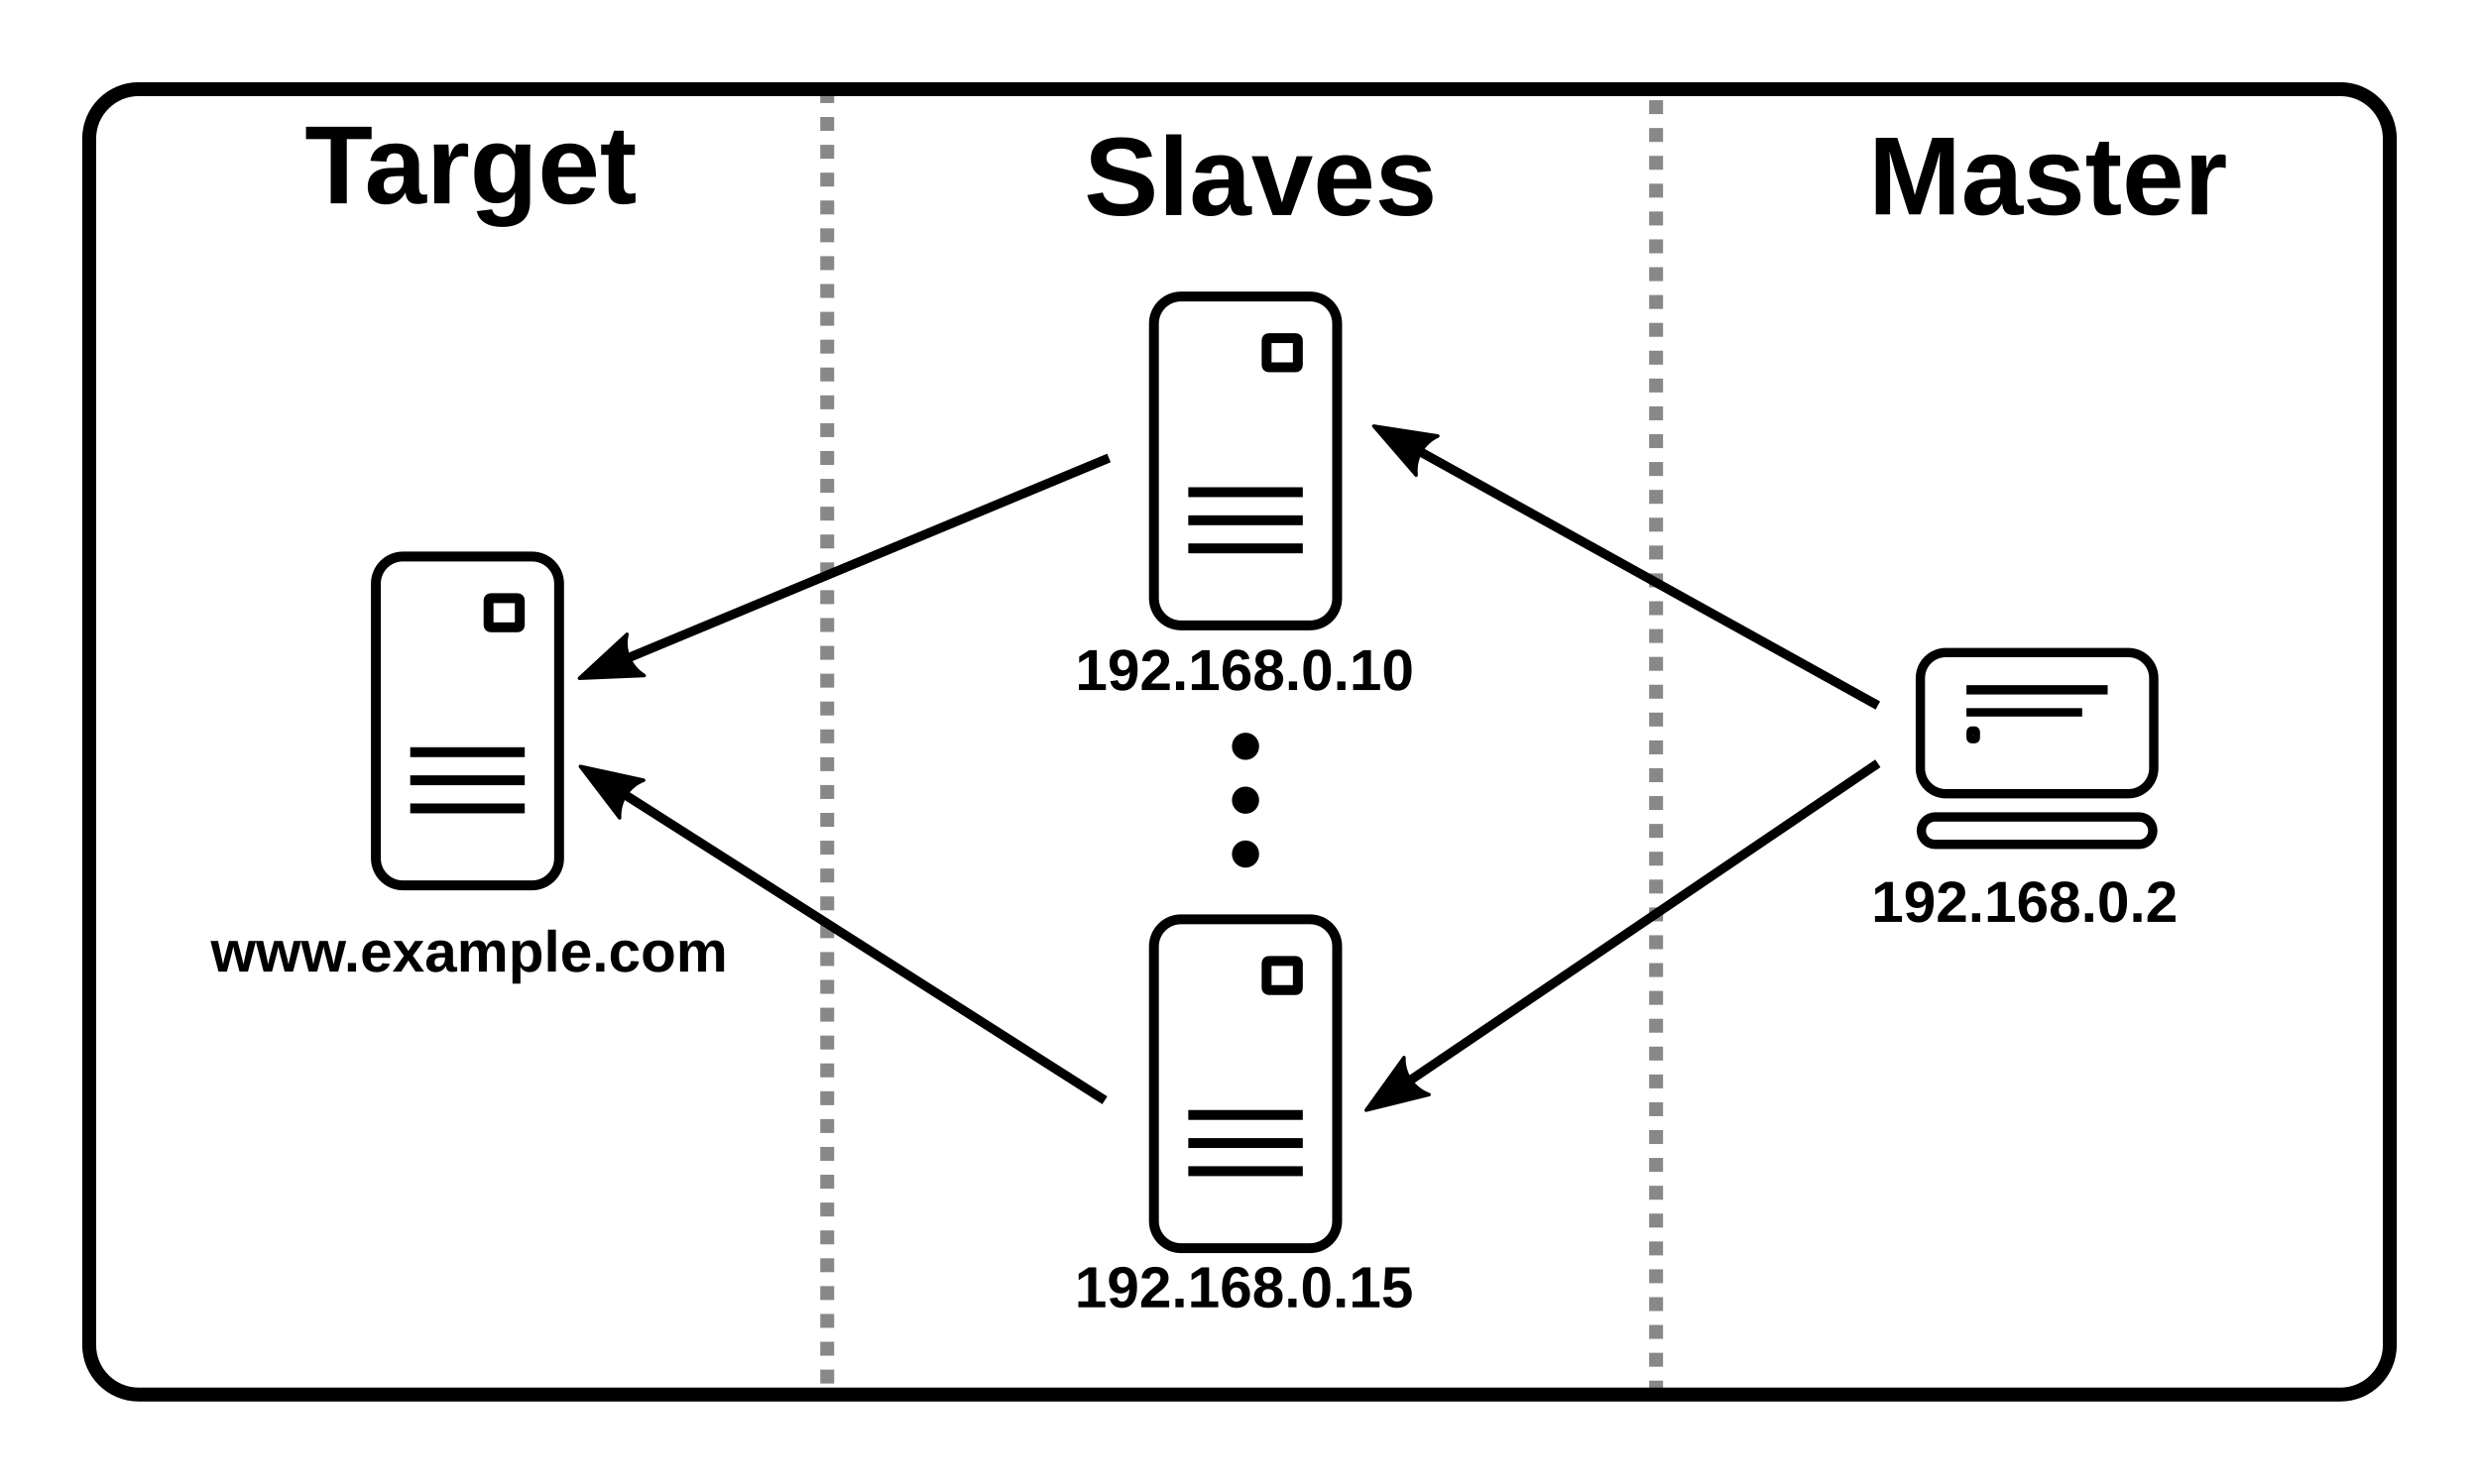
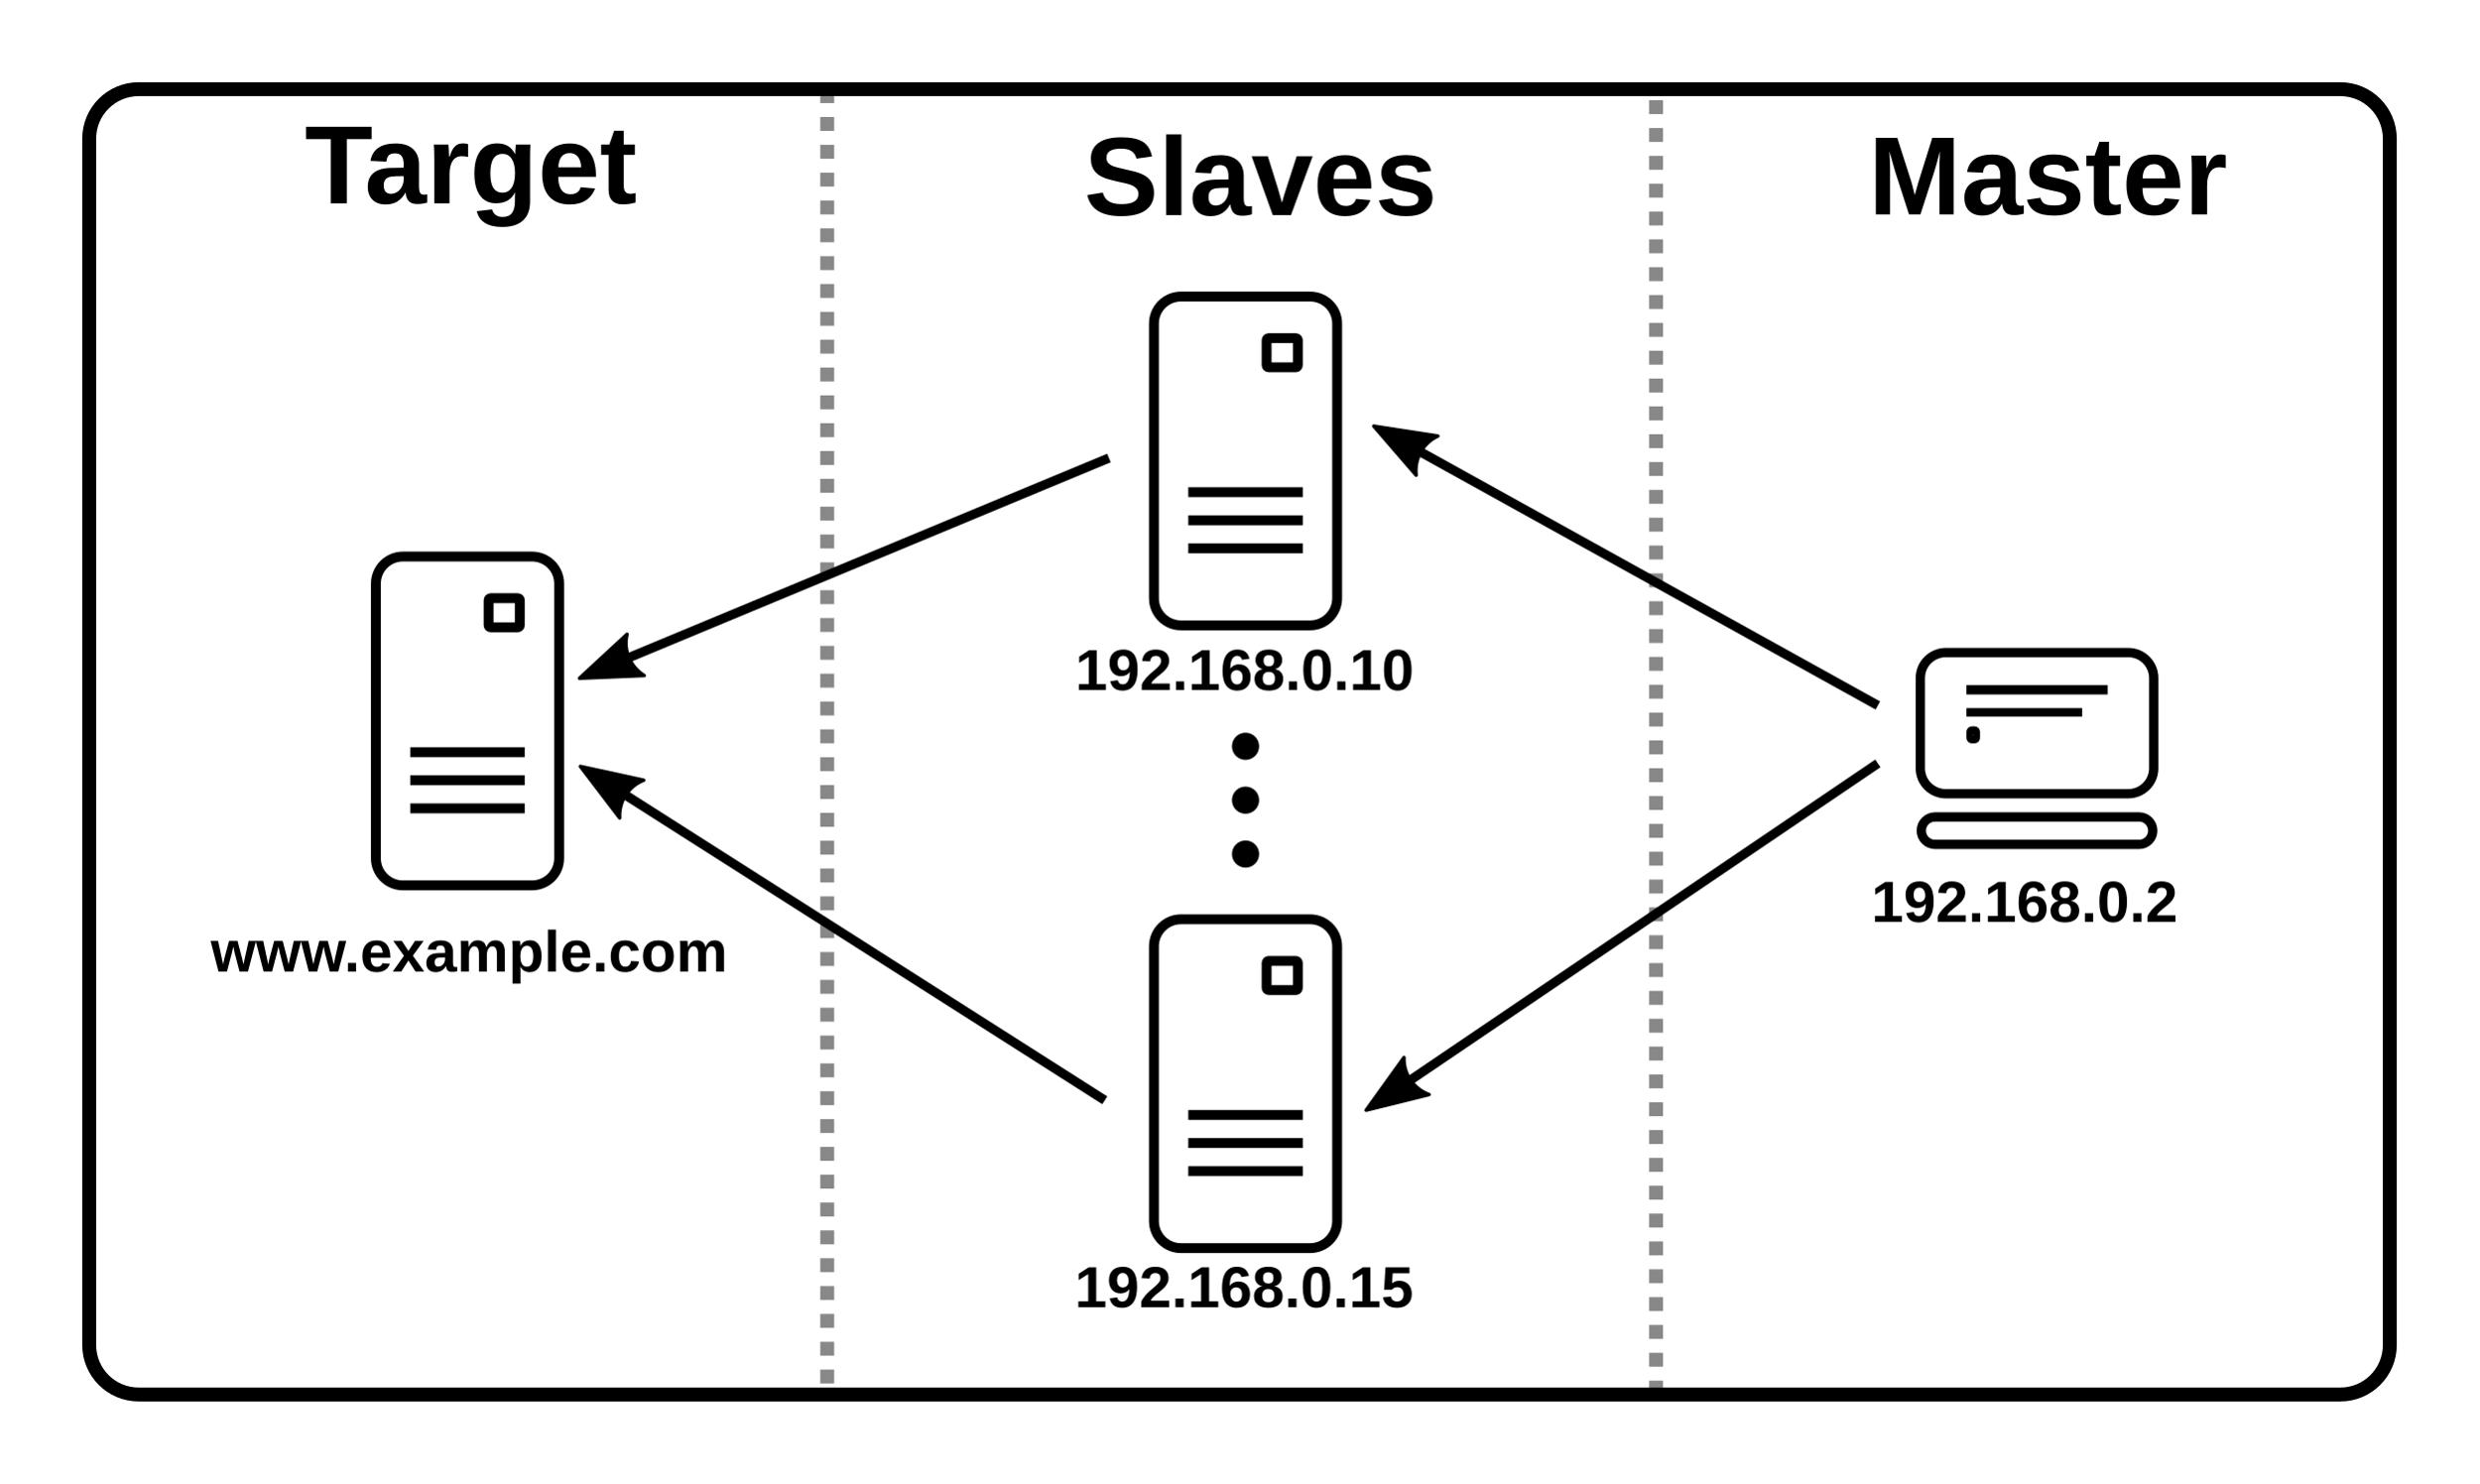
- <svg xmlns="http://www.w3.org/2000/svg" width="301.522mm" height="180.515mm" viewBox="0 0 1068.386 639.621" id="svg2" version="1.1">
+ <svg xmlns="http://www.w3.org/2000/svg" id="svg2" width="1139.612" height="682.262" version="1.1" viewBox="0 0 1068.386 639.621">
  <defs id="defs4">
-     <marker style="overflow:visible" id="marker4770" refX="0" refY="0" orient="auto">
-       <path transform="scale(-0.6,-0.6)" d="M 8.719,4.034 -2.207,0.016 8.719,-4.002 c -1.745,2.372 -1.735,5.617 -6e-7,8.035 z" style="fill:#000000;fill-opacity:1;fill-rule:evenodd;stroke:#000000;stroke-width:0.625;stroke-linejoin:round;stroke-opacity:1" id="path4772" />
+     <marker id="marker4770" orient="auto" overflow="visible" refX="0" refY="0">
+       <path id="path4772" fill="#000" fill-opacity="1" fill-rule="evenodd" stroke="#000" stroke-linejoin="round" stroke-opacity="1" stroke-width=".625" d="M 8.719,4.034 -2.207,0.016 8.719,-4.002 c -1.745,2.372 -1.735,5.617 -6e-7,8.035 z" transform="scale(-0.6,-0.6)" />
    </marker>
-     <marker orient="auto" refY="0" refX="0" id="Arrow2Mend" style="overflow:visible">
-       <path id="path4457" style="fill:#000000;fill-opacity:1;fill-rule:evenodd;stroke:#000000;stroke-width:0.625;stroke-linejoin:round;stroke-opacity:1" d="M 8.719,4.034 -2.207,0.016 8.719,-4.002 c -1.745,2.372 -1.735,5.617 -6e-7,8.035 z" transform="scale(-0.6,-0.6)" />
+     <marker id="Arrow2Mend" orient="auto" overflow="visible" refX="0" refY="0">
+       <path id="path4457" fill="#000" fill-opacity="1" fill-rule="evenodd" stroke="#000" stroke-linejoin="round" stroke-opacity="1" stroke-width=".625" d="M 8.719,4.034 -2.207,0.016 8.719,-4.002 c -1.745,2.372 -1.735,5.617 -6e-7,8.035 z" transform="scale(-0.6,-0.6)" />
    </marker>
-     <marker orient="auto" refY="0" refX="0" id="Arrow2Lend" style="overflow:visible">
-       <path id="path4451" style="fill:#000000;fill-opacity:1;fill-rule:evenodd;stroke:#000000;stroke-width:0.625;stroke-linejoin:round;stroke-opacity:1" d="M 8.719,4.034 -2.207,0.016 8.719,-4.002 c -1.745,2.372 -1.735,5.617 -6e-7,8.035 z" transform="matrix(-1.1,0,0,-1.1,-1.1,0)" />
+     <marker id="Arrow2Lend" orient="auto" overflow="visible" refX="0" refY="0">
+       <path id="path4451" fill="#000" fill-opacity="1" fill-rule="evenodd" stroke="#000" stroke-linejoin="round" stroke-opacity="1" stroke-width=".625" d="M 8.719,4.034 -2.207,0.016 8.719,-4.002 c -1.745,2.372 -1.735,5.617 -6e-7,8.035 z" transform="matrix(-1.1,0,0,-1.1,-1.1,0)" />
    </marker>
-     <marker orient="auto" refY="0" refX="0" id="Arrow2Lstart" style="overflow:visible">
-       <path id="path4448" style="fill:#000000;fill-opacity:1;fill-rule:evenodd;stroke:#000000;stroke-width:0.625;stroke-linejoin:round;stroke-opacity:1" d="M 8.719,4.034 -2.207,0.016 8.719,-4.002 c -1.745,2.372 -1.735,5.617 -6e-7,8.035 z" transform="matrix(1.1,0,0,1.1,1.1,0)" />
+     <marker id="Arrow2Lstart" orient="auto" overflow="visible" refX="0" refY="0">
+       <path id="path4448" fill="#000" fill-opacity="1" fill-rule="evenodd" stroke="#000" stroke-linejoin="round" stroke-opacity="1" stroke-width=".625" d="M 8.719,4.034 -2.207,0.016 8.719,-4.002 c -1.745,2.372 -1.735,5.617 -6e-7,8.035 z" transform="matrix(1.1,0,0,1.1,1.1,0)" />
    </marker>
-     <marker style="overflow:visible" id="marker4770-5" refX="0" refY="0" orient="auto">
-       <path transform="scale(-0.6,-0.6)" d="M 8.719,4.034 -2.207,0.016 8.719,-4.002 c -1.745,2.372 -1.735,5.617 -6e-7,8.035 z" style="fill:#000000;fill-opacity:1;fill-rule:evenodd;stroke:#000000;stroke-width:0.625;stroke-linejoin:round;stroke-opacity:1" id="path4772-9" />
+     <marker id="marker4770-5" orient="auto" overflow="visible" refX="0" refY="0">
+       <path id="path4772-9" fill="#000" fill-opacity="1" fill-rule="evenodd" stroke="#000" stroke-linejoin="round" stroke-opacity="1" stroke-width=".625" d="M 8.719,4.034 -2.207,0.016 8.719,-4.002 c -1.745,2.372 -1.735,5.617 -6e-7,8.035 z" transform="scale(-0.6,-0.6)" />
    </marker>
-     <marker style="overflow:visible" id="marker4770-2" refX="0" refY="0" orient="auto">
-       <path transform="scale(-0.6,-0.6)" d="M 8.719,4.034 -2.207,0.016 8.719,-4.002 c -1.745,2.372 -1.735,5.617 -6e-7,8.035 z" style="fill:#000000;fill-opacity:1;fill-rule:evenodd;stroke:#000000;stroke-width:0.625;stroke-linejoin:round;stroke-opacity:1" id="path4772-8" />
+     <marker id="marker4770-2" orient="auto" overflow="visible" refX="0" refY="0">
+       <path id="path4772-8" fill="#000" fill-opacity="1" fill-rule="evenodd" stroke="#000" stroke-linejoin="round" stroke-opacity="1" stroke-width=".625" d="M 8.719,4.034 -2.207,0.016 8.719,-4.002 c -1.745,2.372 -1.735,5.617 -6e-7,8.035 z" transform="scale(-0.6,-0.6)" />
    </marker>
  </defs>
  <g id="layer1" transform="translate(65.2309,-67.07251)">
    <g id="g7067">
-       <path id="path4239" d="m 291.282,105.506 0,562.754" style="fill:none;fill-rule:evenodd;stroke:#888888;stroke-width:6;stroke-linecap:butt;stroke-linejoin:miter;stroke-miterlimit:4;stroke-dasharray:6, 6;stroke-dashoffset:0;stroke-opacity:1" />
-       <path id="path4243" d="m 648.507,668.26 0,-562.754" style="fill:none;fill-rule:evenodd;stroke:#888888;stroke-width:6;stroke-linecap:butt;stroke-linejoin:miter;stroke-miterlimit:4;stroke-dasharray:6, 6;stroke-dashoffset:0;stroke-opacity:1" />
-       <g transform="matrix(0.7102946,0,0,0.7102946,52.79403,182.2227)" id="g4215">
-         <rect style="opacity:1;fill:none;fill-opacity:1;stroke:#000000;stroke-width:6;stroke-linecap:round;stroke-linejoin:round;stroke-miterlimit:4;stroke-dasharray:none;stroke-opacity:1" id="rect4136" width="111.167" height="199.595" x="61.9" y="175.659" ry="16.422" />
+       <path id="path4239" fill="none" fill-rule="evenodd" stroke="#888" stroke-dasharray="6 6" stroke-dashoffset="0" stroke-linecap="butt" stroke-linejoin="miter" stroke-miterlimit="4" stroke-opacity="1" stroke-width="6" d="m 291.282,105.506 0,562.754" />
+       <path id="path4243" fill="none" fill-rule="evenodd" stroke="#888" stroke-dasharray="6 6" stroke-dashoffset="0" stroke-linecap="butt" stroke-linejoin="miter" stroke-miterlimit="4" stroke-opacity="1" stroke-width="6" d="m 648.507,668.26 0,-562.754" />
+       <g id="g4215" transform="matrix(0.7102946,0,0,0.7102946,52.79403,182.2227)">
+         <rect id="rect4136" width="111.167" height="199.595" x="61.9" y="175.659" fill="none" fill-opacity="1" stroke="#000" stroke-dasharray="none" stroke-linecap="round" stroke-linejoin="round" stroke-miterlimit="4" stroke-opacity="1" stroke-width="6" opacity="1" ry="16.422" />
        <g id="g4170">
-           <g transform="translate(-1.894898,0)" id="g4161">
-             <path style="fill:none;fill-rule:evenodd;stroke:#000000;stroke-width:6;stroke-linecap:butt;stroke-linejoin:miter;stroke-opacity:1" d="m 84.639,294.405 69.479,0" id="path4138" />
-             <path style="fill:none;fill-rule:evenodd;stroke:#000000;stroke-width:6;stroke-linecap:butt;stroke-linejoin:miter;stroke-opacity:1" d="m 84.639,311.459 69.479,0" id="path4138-3" />
-             <path style="fill:none;fill-rule:evenodd;stroke:#000000;stroke-width:6;stroke-linecap:butt;stroke-linejoin:miter;stroke-opacity:1" d="m 84.639,328.513 69.479,0" id="path4138-6" />
+           <g id="g4161" transform="translate(-1.894898,0)">
+             <path id="path4138" fill="none" fill-rule="evenodd" stroke="#000" stroke-linecap="butt" stroke-linejoin="miter" stroke-opacity="1" stroke-width="6" d="m 84.639,294.405 69.479,0" />
+             <path id="path4138-3" fill="none" fill-rule="evenodd" stroke="#000" stroke-linecap="butt" stroke-linejoin="miter" stroke-opacity="1" stroke-width="6" d="m 84.639,311.459 69.479,0" />
+             <path id="path4138-6" fill="none" fill-rule="evenodd" stroke="#000" stroke-linecap="butt" stroke-linejoin="miter" stroke-opacity="1" stroke-width="6" d="m 84.639,328.513 69.479,0" />
          </g>
-           <rect ry="1.263" y="200.924" x="130.274" height="17.686" width="18.949" id="rect4168" style="opacity:1;fill:none;fill-opacity:1;stroke:#000000;stroke-width:6;stroke-linecap:round;stroke-linejoin:round;stroke-miterlimit:4;stroke-dasharray:none;stroke-opacity:1" />
+           <rect id="rect4168" width="18.949" height="17.686" x="130.274" y="200.924" fill="none" fill-opacity="1" stroke="#000" stroke-dasharray="none" stroke-linecap="round" stroke-linejoin="round" stroke-miterlimit="4" stroke-opacity="1" stroke-width="6" opacity="1" ry="1.263" />
        </g>
      </g>
-       <g transform="matrix(0.6691356,0,0,0.6691356,512.1878,225.7809)" id="g4229">
-         <rect style="opacity:1;fill:none;fill-opacity:1;stroke:#000000;stroke-width:6;stroke-linecap:round;stroke-linejoin:round;stroke-miterlimit:4;stroke-dasharray:none;stroke-opacity:1" id="rect4177" width="150.328" height="90.955" x="373.925" y="183.238" ry="16.422" />
-         <rect style="opacity:1;fill:none;fill-opacity:1;stroke:#000000;stroke-width:6;stroke-linecap:round;stroke-linejoin:round;stroke-miterlimit:4;stroke-dasharray:none;stroke-opacity:1" id="rect4179" width="149.065" height="17.686" x="374.557" y="289.142" ry="8.843" />
+       <g id="g4229" transform="matrix(0.6691356,0,0,0.6691356,512.1878,225.7809)">
+         <rect id="rect4177" width="150.328" height="90.955" x="373.925" y="183.238" fill="none" fill-opacity="1" stroke="#000" stroke-dasharray="none" stroke-linecap="round" stroke-linejoin="round" stroke-miterlimit="4" stroke-opacity="1" stroke-width="6" opacity="1" ry="16.422" />
+         <rect id="rect4179" width="149.065" height="17.686" x="374.557" y="289.142" fill="none" fill-opacity="1" stroke="#000" stroke-dasharray="none" stroke-linecap="round" stroke-linejoin="round" stroke-miterlimit="4" stroke-opacity="1" stroke-width="6" opacity="1" ry="8.843" />
        <g id="g4224" transform="translate(9.947954,0)">
-           <path id="path4181" d="m 393.664,207.24 90.955,0" style="fill:none;fill-rule:evenodd;stroke:#000000;stroke-width:6;stroke-linecap:butt;stroke-linejoin:miter;stroke-opacity:1" />
-           <path id="path4181-7" d="m 393.664,221.748 74.532,0" style="fill:none;fill-rule:evenodd;stroke:#000000;stroke-width:5.431;stroke-linecap:butt;stroke-linejoin:miter;stroke-opacity:1" />
-           <rect ry="0.478" y="233.769" x="396.664" height="4.976" width="2.743" id="rect4213" style="opacity:1;fill:none;fill-opacity:1;stroke:#000000;stroke-width:6;stroke-linecap:round;stroke-linejoin:round;stroke-miterlimit:4;stroke-dasharray:none;stroke-opacity:1" />
+           <path id="path4181" fill="none" fill-rule="evenodd" stroke="#000" stroke-linecap="butt" stroke-linejoin="miter" stroke-opacity="1" stroke-width="6" d="m 393.664,207.24 90.955,0" />
+           <path id="path4181-7" fill="none" fill-rule="evenodd" stroke="#000" stroke-linecap="butt" stroke-linejoin="miter" stroke-opacity="1" stroke-width="5.431" d="m 393.664,221.748 74.532,0" />
+           <rect id="rect4213" width="2.743" height="4.976" x="396.664" y="233.769" fill="none" fill-opacity="1" stroke="#000" stroke-dasharray="none" stroke-linecap="round" stroke-linejoin="round" stroke-miterlimit="4" stroke-opacity="1" stroke-width="6" opacity="1" ry=".478" />
        </g>
      </g>
-       <rect ry="21.348" y="105.506" x="-26.798" height="562.754" width="991.52" id="rect4237" style="opacity:1;fill:none;fill-opacity:1;stroke:#000000;stroke-width:6;stroke-linecap:round;stroke-linejoin:round;stroke-miterlimit:4;stroke-dasharray:none;stroke-opacity:1" />
-       <g transform="matrix(0.7102946,0,0,0.7102946,388.1153,70.13183)" id="g4215-3">
-         <rect style="opacity:1;fill:none;fill-opacity:1;stroke:#000000;stroke-width:6;stroke-linecap:round;stroke-linejoin:round;stroke-miterlimit:4;stroke-dasharray:none;stroke-opacity:1" id="rect4136-5" width="111.167" height="199.595" x="61.9" y="175.659" ry="16.422" />
+       <rect id="rect4237" width="991.52" height="562.754" x="-26.798" y="105.506" fill="none" fill-opacity="1" stroke="#000" stroke-dasharray="none" stroke-linecap="round" stroke-linejoin="round" stroke-miterlimit="4" stroke-opacity="1" stroke-width="6" opacity="1" ry="21.348" />
+       <g id="g4215-3" transform="matrix(0.7102946,0,0,0.7102946,388.1153,70.13183)">
+         <rect id="rect4136-5" width="111.167" height="199.595" x="61.9" y="175.659" fill="none" fill-opacity="1" stroke="#000" stroke-dasharray="none" stroke-linecap="round" stroke-linejoin="round" stroke-miterlimit="4" stroke-opacity="1" stroke-width="6" opacity="1" ry="16.422" />
        <g id="g4170-6">
-           <g transform="translate(-1.894898,0)" id="g4161-2">
-             <path style="fill:none;fill-rule:evenodd;stroke:#000000;stroke-width:6;stroke-linecap:butt;stroke-linejoin:miter;stroke-opacity:1" d="m 84.639,294.405 69.479,0" id="path4138-9" />
-             <path style="fill:none;fill-rule:evenodd;stroke:#000000;stroke-width:6;stroke-linecap:butt;stroke-linejoin:miter;stroke-opacity:1" d="m 84.639,311.459 69.479,0" id="path4138-3-1" />
-             <path style="fill:none;fill-rule:evenodd;stroke:#000000;stroke-width:6;stroke-linecap:butt;stroke-linejoin:miter;stroke-opacity:1" d="m 84.639,328.513 69.479,0" id="path4138-6-2" />
+           <g id="g4161-2" transform="translate(-1.894898,0)">
+             <path id="path4138-9" fill="none" fill-rule="evenodd" stroke="#000" stroke-linecap="butt" stroke-linejoin="miter" stroke-opacity="1" stroke-width="6" d="m 84.639,294.405 69.479,0" />
+             <path id="path4138-3-1" fill="none" fill-rule="evenodd" stroke="#000" stroke-linecap="butt" stroke-linejoin="miter" stroke-opacity="1" stroke-width="6" d="m 84.639,311.459 69.479,0" />
+             <path id="path4138-6-2" fill="none" fill-rule="evenodd" stroke="#000" stroke-linecap="butt" stroke-linejoin="miter" stroke-opacity="1" stroke-width="6" d="m 84.639,328.513 69.479,0" />
          </g>
-           <rect ry="1.263" y="200.924" x="130.274" height="17.686" width="18.949" id="rect4168-7" style="opacity:1;fill:none;fill-opacity:1;stroke:#000000;stroke-width:6;stroke-linecap:round;stroke-linejoin:round;stroke-miterlimit:4;stroke-dasharray:none;stroke-opacity:1" />
+           <rect id="rect4168-7" width="18.949" height="17.686" x="130.274" y="200.924" fill="none" fill-opacity="1" stroke="#000" stroke-dasharray="none" stroke-linecap="round" stroke-linejoin="round" stroke-miterlimit="4" stroke-opacity="1" stroke-width="6" opacity="1" ry="1.263" />
        </g>
      </g>
-       <g transform="matrix(0.7102946,0,0,0.7102946,388.1153,338.6158)" id="g4215-3-0">
-         <rect style="opacity:1;fill:none;fill-opacity:1;stroke:#000000;stroke-width:6;stroke-linecap:round;stroke-linejoin:round;stroke-miterlimit:4;stroke-dasharray:none;stroke-opacity:1" id="rect4136-5-9" width="111.167" height="199.595" x="61.9" y="175.659" ry="16.422" />
+       <g id="g4215-3-0" transform="matrix(0.7102946,0,0,0.7102946,388.1153,338.6158)">
+         <rect id="rect4136-5-9" width="111.167" height="199.595" x="61.9" y="175.659" fill="none" fill-opacity="1" stroke="#000" stroke-dasharray="none" stroke-linecap="round" stroke-linejoin="round" stroke-miterlimit="4" stroke-opacity="1" stroke-width="6" opacity="1" ry="16.422" />
        <g id="g4170-6-3">
-           <g transform="translate(-1.894898,0)" id="g4161-2-6">
-             <path style="fill:none;fill-rule:evenodd;stroke:#000000;stroke-width:6;stroke-linecap:butt;stroke-linejoin:miter;stroke-opacity:1" d="m 84.639,294.405 69.479,0" id="path4138-9-0" />
-             <path style="fill:none;fill-rule:evenodd;stroke:#000000;stroke-width:6;stroke-linecap:butt;stroke-linejoin:miter;stroke-opacity:1" d="m 84.639,311.459 69.479,0" id="path4138-3-1-6" />
-             <path style="fill:none;fill-rule:evenodd;stroke:#000000;stroke-width:6;stroke-linecap:butt;stroke-linejoin:miter;stroke-opacity:1" d="m 84.639,328.513 69.479,0" id="path4138-6-2-2" />
+           <g id="g4161-2-6" transform="translate(-1.894898,0)">
+             <path id="path4138-9-0" fill="none" fill-rule="evenodd" stroke="#000" stroke-linecap="butt" stroke-linejoin="miter" stroke-opacity="1" stroke-width="6" d="m 84.639,294.405 69.479,0" />
+             <path id="path4138-3-1-6" fill="none" fill-rule="evenodd" stroke="#000" stroke-linecap="butt" stroke-linejoin="miter" stroke-opacity="1" stroke-width="6" d="m 84.639,311.459 69.479,0" />
+             <path id="path4138-6-2-2" fill="none" fill-rule="evenodd" stroke="#000" stroke-linecap="butt" stroke-linejoin="miter" stroke-opacity="1" stroke-width="6" d="m 84.639,328.513 69.479,0" />
          </g>
-           <rect ry="1.263" y="200.924" x="130.274" height="17.686" width="18.949" id="rect4168-7-6" style="opacity:1;fill:none;fill-opacity:1;stroke:#000000;stroke-width:6;stroke-linecap:round;stroke-linejoin:round;stroke-miterlimit:4;stroke-dasharray:none;stroke-opacity:1" />
+           <rect id="rect4168-7-6" width="18.949" height="17.686" x="130.274" y="200.924" fill="none" fill-opacity="1" stroke="#000" stroke-dasharray="none" stroke-linecap="round" stroke-linejoin="round" stroke-miterlimit="4" stroke-opacity="1" stroke-width="6" opacity="1" ry="1.263" />
        </g>
      </g>
-       <text id="text4317" y="154.736" x="66.101" style="font-style:normal;font-variant:normal;font-weight:bold;font-stretch:normal;font-size:48px;line-height:125%;font-family:Arial;-inkscape-font-specification:'Sans Bold';letter-spacing:0px;word-spacing:0px;fill:#000000;fill-opacity:1;stroke:none;stroke-width:1px;stroke-linecap:butt;stroke-linejoin:miter;stroke-opacity:1" xml:space="preserve">
-         <tspan y="154.736" x="66.101" id="tspan4319">Target</tspan>
+       <text id="text4317" x="66.101" y="154.736" fill="#000" fill-opacity="1" stroke="none" stroke-linecap="butt" stroke-linejoin="miter" stroke-opacity="1" stroke-width="1" font-family="Arial" font-size="48" font-stretch="normal" font-style="normal" font-variant="normal" font-weight="bold" letter-spacing="0" word-spacing="0" xml:space="preserve" style="line-height:125%;-inkscape-font-specification:'Sans Bold'">
+         <tspan id="tspan4319" x="66.101" y="154.736">Target</tspan>
      </text>
-       <text id="text4321" y="159.775" x="401.967" style="font-style:normal;font-variant:normal;font-weight:bold;font-stretch:normal;font-size:48px;line-height:125%;font-family:Arial;-inkscape-font-specification:'Sans Bold';letter-spacing:0px;word-spacing:0px;fill:#000000;fill-opacity:1;stroke:none;stroke-width:1px;stroke-linecap:butt;stroke-linejoin:miter;stroke-opacity:1" xml:space="preserve">
-         <tspan y="159.775" x="401.967" id="tspan4323">Slaves</tspan>
+       <text id="text4321" x="401.967" y="159.775" fill="#000" fill-opacity="1" stroke="none" stroke-linecap="butt" stroke-linejoin="miter" stroke-opacity="1" stroke-width="1" font-family="Arial" font-size="48" font-stretch="normal" font-style="normal" font-variant="normal" font-weight="bold" letter-spacing="0" word-spacing="0" xml:space="preserve" style="line-height:125%;-inkscape-font-specification:'Sans Bold'">
+         <tspan id="tspan4323" x="401.967" y="159.775">Slaves</tspan>
      </text>
-       <text id="text4325" y="159.506" x="739.991" style="font-style:normal;font-variant:normal;font-weight:bold;font-stretch:normal;font-size:48px;line-height:125%;font-family:Arial;-inkscape-font-specification:'Sans Bold';letter-spacing:0px;word-spacing:0px;fill:#000000;fill-opacity:1;stroke:none;stroke-width:1px;stroke-linecap:butt;stroke-linejoin:miter;stroke-opacity:1" xml:space="preserve">
-         <tspan y="159.506" x="739.991" id="tspan4327">Master</tspan>
+       <text id="text4325" x="739.991" y="159.506" fill="#000" fill-opacity="1" stroke="none" stroke-linecap="butt" stroke-linejoin="miter" stroke-opacity="1" stroke-width="1" font-family="Arial" font-size="48" font-stretch="normal" font-style="normal" font-variant="normal" font-weight="bold" letter-spacing="0" word-spacing="0" xml:space="preserve" style="line-height:125%;-inkscape-font-specification:'Sans Bold'">
+         <tspan id="tspan4327" x="739.991" y="159.506">Master</tspan>
      </text>
-       <rect ry="5.36" y="406.669" x="466.204" height="10.719" width="10.719" id="rect4337" style="opacity:1;fill:#000000;fill-opacity:1;stroke:#000000;stroke-width:1;stroke-linecap:round;stroke-linejoin:round;stroke-miterlimit:4;stroke-dasharray:none;stroke-dashoffset:0;stroke-opacity:1" />
-       <rect ry="5.36" y="383.444" x="466.204" height="10.719" width="10.719" id="rect4337-1" style="opacity:1;fill:#000000;fill-opacity:1;stroke:#000000;stroke-width:1;stroke-linecap:round;stroke-linejoin:round;stroke-miterlimit:4;stroke-dasharray:none;stroke-dashoffset:0;stroke-opacity:1" />
-       <rect ry="5.36" y="429.894" x="466.204" height="10.719" width="10.719" id="rect4337-8" style="opacity:1;fill:#000000;fill-opacity:1;stroke:#000000;stroke-width:1;stroke-linecap:round;stroke-linejoin:round;stroke-miterlimit:4;stroke-dasharray:none;stroke-dashoffset:0;stroke-opacity:1" />
-       <text id="text4365" y="364.551" x="398.174" style="font-style:normal;font-variant:normal;font-weight:bold;font-stretch:normal;font-size:48px;line-height:125%;font-family:Arial;-inkscape-font-specification:'Sans Bold';letter-spacing:0px;word-spacing:0px;fill:#000000;fill-opacity:1;stroke:none;stroke-width:1px;stroke-linecap:butt;stroke-linejoin:miter;stroke-opacity:1" xml:space="preserve">
-         <tspan style="font-size:25px" y="364.551" x="398.174" id="tspan4367">192.168.0.10</tspan>
+       <rect id="rect4337" width="10.719" height="10.719" x="466.204" y="406.669" fill="#000" fill-opacity="1" stroke="#000" stroke-dasharray="none" stroke-dashoffset="0" stroke-linecap="round" stroke-linejoin="round" stroke-miterlimit="4" stroke-opacity="1" stroke-width="1" opacity="1" ry="5.36" />
+       <rect id="rect4337-1" width="10.719" height="10.719" x="466.204" y="383.444" fill="#000" fill-opacity="1" stroke="#000" stroke-dasharray="none" stroke-dashoffset="0" stroke-linecap="round" stroke-linejoin="round" stroke-miterlimit="4" stroke-opacity="1" stroke-width="1" opacity="1" ry="5.36" />
+       <rect id="rect4337-8" width="10.719" height="10.719" x="466.204" y="429.894" fill="#000" fill-opacity="1" stroke="#000" stroke-dasharray="none" stroke-dashoffset="0" stroke-linecap="round" stroke-linejoin="round" stroke-miterlimit="4" stroke-opacity="1" stroke-width="1" opacity="1" ry="5.36" />
+       <text id="text4365" x="398.174" y="364.551" fill="#000" fill-opacity="1" stroke="none" stroke-linecap="butt" stroke-linejoin="miter" stroke-opacity="1" stroke-width="1" font-family="Arial" font-size="48" font-stretch="normal" font-style="normal" font-variant="normal" font-weight="bold" letter-spacing="0" word-spacing="0" xml:space="preserve" style="line-height:125%;-inkscape-font-specification:'Sans Bold'">
+         <tspan id="tspan4367" x="398.174" y="364.551" font-size="25">192.168.0.10</tspan>
      </text>
-       <text id="text4365-7" y="630.636" x="397.936" style="font-style:normal;font-variant:normal;font-weight:bold;font-stretch:normal;font-size:48px;line-height:125%;font-family:Arial;-inkscape-font-specification:'Sans Bold';letter-spacing:0px;word-spacing:0px;fill:#000000;fill-opacity:1;stroke:none;stroke-width:1px;stroke-linecap:butt;stroke-linejoin:miter;stroke-opacity:1" xml:space="preserve">
-         <tspan style="font-size:25px" y="630.636" x="397.936" id="tspan4367-9">192.168.0.15</tspan>
+       <text id="text4365-7" x="397.936" y="630.636" fill="#000" fill-opacity="1" stroke="none" stroke-linecap="butt" stroke-linejoin="miter" stroke-opacity="1" stroke-width="1" font-family="Arial" font-size="48" font-stretch="normal" font-style="normal" font-variant="normal" font-weight="bold" letter-spacing="0" word-spacing="0" xml:space="preserve" style="line-height:125%;-inkscape-font-specification:'Sans Bold'">
+         <tspan id="tspan4367-9" x="397.936" y="630.636" font-size="25">192.168.0.15</tspan>
      </text>
-       <text id="text4365-2" y="464.49" x="741.265" style="font-style:normal;font-variant:normal;font-weight:bold;font-stretch:normal;font-size:48px;line-height:125%;font-family:Arial;-inkscape-font-specification:'Sans Bold';letter-spacing:0px;word-spacing:0px;fill:#000000;fill-opacity:1;stroke:none;stroke-width:1px;stroke-linecap:butt;stroke-linejoin:miter;stroke-opacity:1" xml:space="preserve">
-         <tspan style="font-size:25px" y="464.49" x="741.265" id="tspan4367-0">192.168.0.2</tspan>
+       <text id="text4365-2" x="741.265" y="464.49" fill="#000" fill-opacity="1" stroke="none" stroke-linecap="butt" stroke-linejoin="miter" stroke-opacity="1" stroke-width="1" font-family="Arial" font-size="48" font-stretch="normal" font-style="normal" font-variant="normal" font-weight="bold" letter-spacing="0" word-spacing="0" xml:space="preserve" style="line-height:125%;-inkscape-font-specification:'Sans Bold'">
+         <tspan id="tspan4367-0" x="741.265" y="464.49" font-size="25">192.168.0.2</tspan>
      </text>
-       <text id="text4365-23" y="485.928" x="25.591" style="font-style:normal;font-variant:normal;font-weight:bold;font-stretch:normal;font-size:48px;line-height:125%;font-family:Arial;-inkscape-font-specification:'Sans Bold';letter-spacing:0px;word-spacing:0px;fill:#000000;fill-opacity:1;stroke:none;stroke-width:1px;stroke-linecap:butt;stroke-linejoin:miter;stroke-opacity:1" xml:space="preserve">
-         <tspan style="font-size:25px" y="485.928" x="25.591" id="tspan4367-7">www.example.com</tspan>
+       <text id="text4365-23" x="25.591" y="485.928" fill="#000" fill-opacity="1" stroke="none" stroke-linecap="butt" stroke-linejoin="miter" stroke-opacity="1" stroke-width="1" font-family="Arial" font-size="48" font-stretch="normal" font-style="normal" font-variant="normal" font-weight="bold" letter-spacing="0" word-spacing="0" xml:space="preserve" style="line-height:125%;-inkscape-font-specification:'Sans Bold'">
+         <tspan id="tspan4367-7" x="25.591" y="485.928" font-size="25">www.example.com</tspan>
      </text>
-       <path id="path4418" d="M 412.687,264.506 189.371,357.405" style="fill:none;fill-rule:evenodd;stroke:#000000;stroke-width:4;stroke-linecap:butt;stroke-linejoin:miter;stroke-miterlimit:4;stroke-dasharray:none;stroke-opacity:1;marker-end:url(#marker4770)" />
-       <path id="path4420" d="M 410.9,541.417 189.371,400.282" style="fill:none;fill-rule:evenodd;stroke:#000000;stroke-width:4;stroke-linecap:butt;stroke-linejoin:miter;stroke-miterlimit:4;stroke-dasharray:none;stroke-opacity:1;marker-end:url(#Arrow2Mend)" />
-       <path id="path4418-2" d="M 744.086,371.211 531.49,253.3" style="fill:none;fill-rule:evenodd;stroke:#000000;stroke-width:4;stroke-linecap:butt;stroke-linejoin:miter;stroke-miterlimit:4;stroke-dasharray:none;stroke-opacity:1;marker-end:url(#marker4770-5)" />
-       <path id="path4418-9" d="M 744.086,396.179 527.917,542.674" style="fill:none;fill-rule:evenodd;stroke:#000000;stroke-width:4;stroke-linecap:butt;stroke-linejoin:miter;stroke-miterlimit:4;stroke-dasharray:none;stroke-opacity:1;marker-end:url(#marker4770-2)" />
+       <path id="path4418" fill="none" fill-rule="evenodd" stroke="#000" stroke-dasharray="none" stroke-linecap="butt" stroke-linejoin="miter" stroke-miterlimit="4" stroke-opacity="1" stroke-width="4" marker-end="url(#marker4770)" d="M 412.687,264.506 189.371,357.405" />
+       <path id="path4420" fill="none" fill-rule="evenodd" stroke="#000" stroke-dasharray="none" stroke-linecap="butt" stroke-linejoin="miter" stroke-miterlimit="4" stroke-opacity="1" stroke-width="4" marker-end="url(#Arrow2Mend)" d="M 410.9,541.417 189.371,400.282" />
+       <path id="path4418-2" fill="none" fill-rule="evenodd" stroke="#000" stroke-dasharray="none" stroke-linecap="butt" stroke-linejoin="miter" stroke-miterlimit="4" stroke-opacity="1" stroke-width="4" marker-end="url(#marker4770-5)" d="M 744.086,371.211 531.49,253.3" />
+       <path id="path4418-9" fill="none" fill-rule="evenodd" stroke="#000" stroke-dasharray="none" stroke-linecap="butt" stroke-linejoin="miter" stroke-miterlimit="4" stroke-opacity="1" stroke-width="4" marker-end="url(#marker4770-2)" d="M 744.086,396.179 527.917,542.674" />
    </g>
  </g>
</svg>
